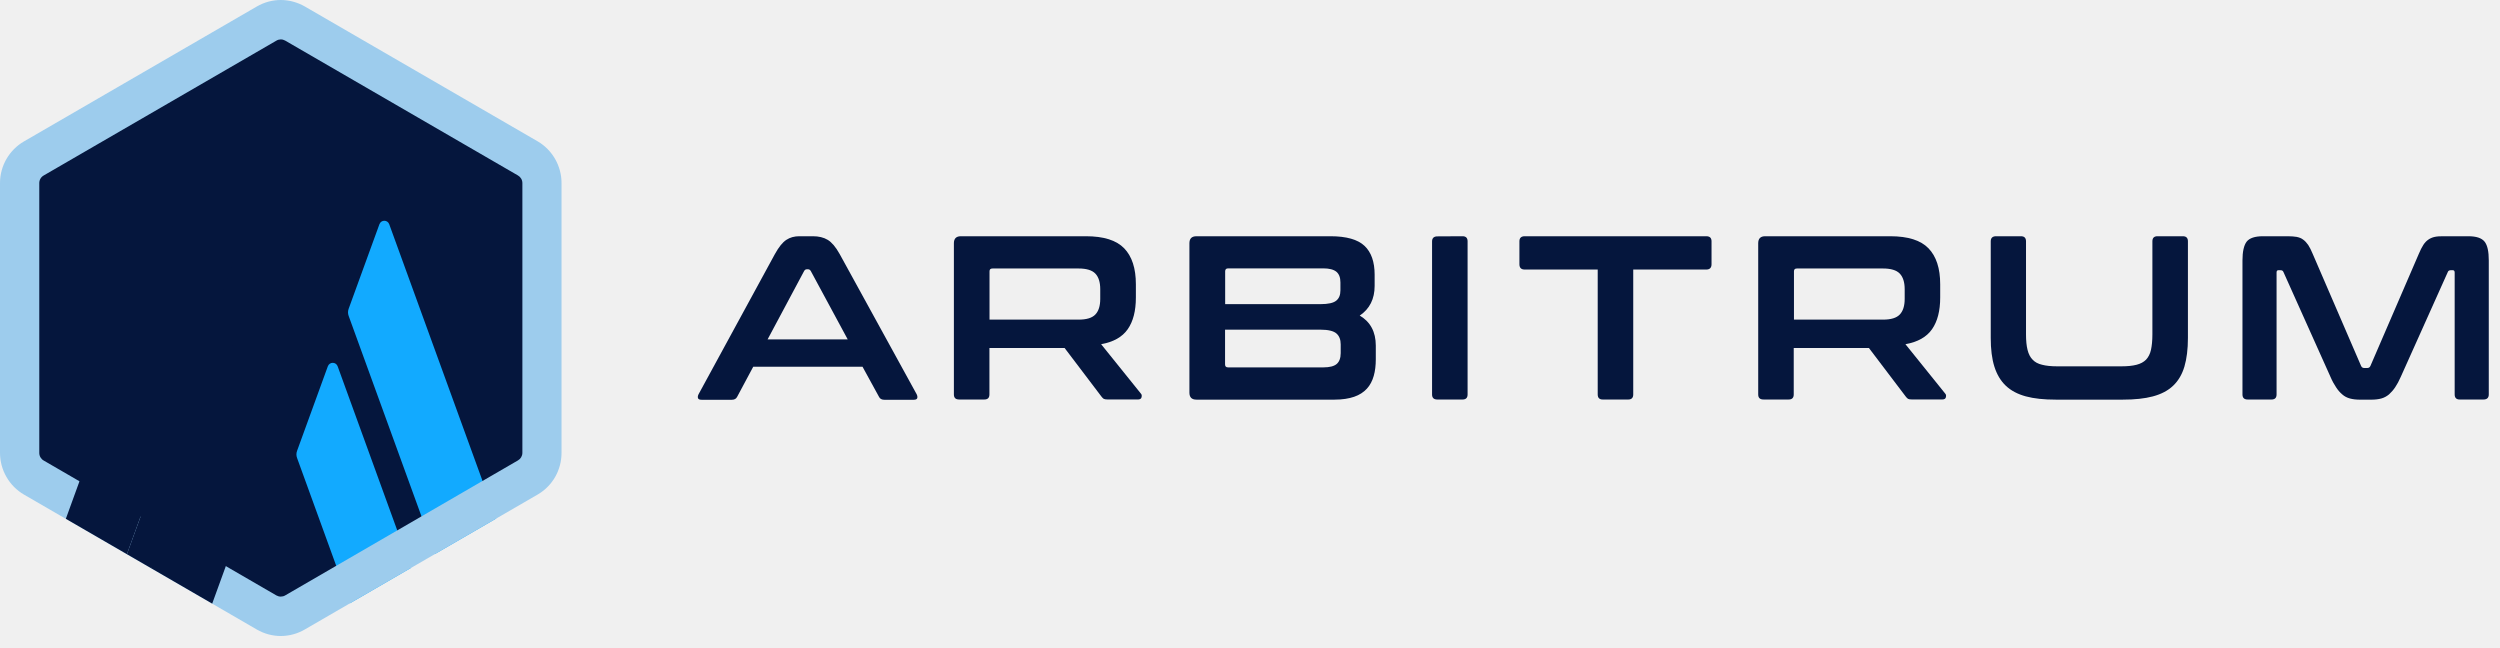
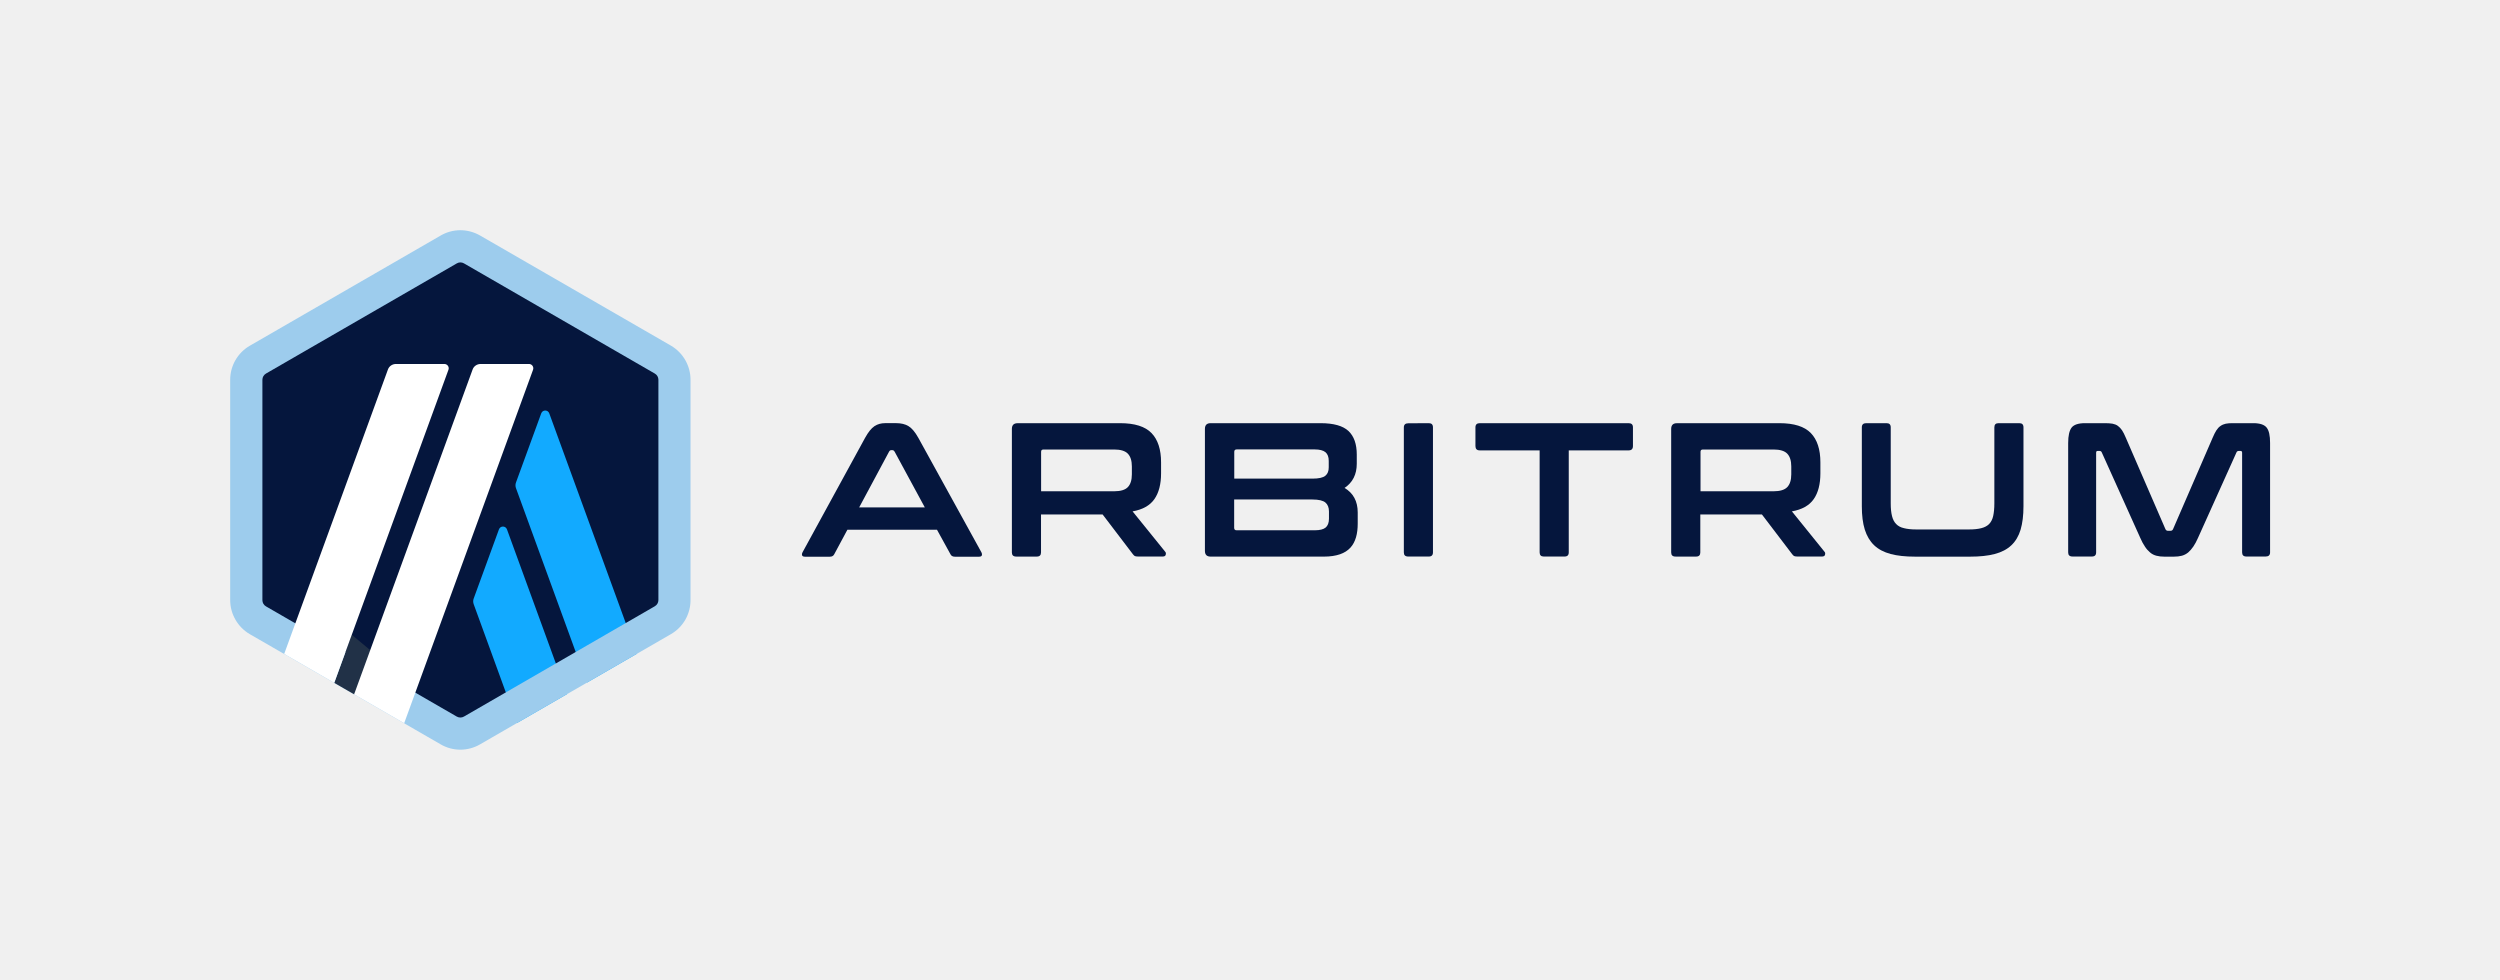
- <svg xmlns="http://www.w3.org/2000/svg" width="166" height="43" viewBox="0 0 166 43" fill="none">
-   <path d="M1.412 12.837V29.395C1.412 30.449 1.971 31.425 2.883 31.952L17.171 40.227C18.084 40.754 19.202 40.754 20.115 40.227L34.402 31.952C35.315 31.425 35.874 30.449 35.874 29.395V12.837C35.874 11.783 35.315 10.807 34.402 10.28L20.115 2.005C19.202 1.478 18.084 1.478 17.171 2.005L2.883 10.28C1.98 10.807 1.412 11.783 1.412 12.837Z" fill="#05163D" />
-   <path d="M21.767 24.325L19.727 29.931C19.667 30.086 19.667 30.259 19.727 30.414L23.23 40.063L27.284 37.713L22.421 24.325C22.309 24.014 21.879 24.014 21.767 24.325Z" fill="#12AAFF" />
-   <path d="M25.846 14.892C25.735 14.58 25.304 14.58 25.192 14.892L23.152 20.498C23.093 20.653 23.093 20.826 23.152 20.981L28.893 36.78L32.947 34.431L25.846 14.892Z" fill="#12AAFF" />
-   <path d="M18.643 2.617C18.747 2.617 18.842 2.643 18.935 2.695L34.394 11.652C34.574 11.756 34.686 11.945 34.686 12.154V30.068C34.686 30.275 34.574 30.466 34.394 30.57L18.935 39.536C18.85 39.588 18.746 39.614 18.643 39.614C18.54 39.614 18.445 39.588 18.351 39.536L2.901 30.579C2.72 30.475 2.608 30.285 2.608 30.077V12.154C2.608 11.947 2.72 11.756 2.901 11.652L18.359 2.695C18.445 2.643 18.548 2.617 18.643 2.617ZM18.643 0C18.093 0 17.541 0.147 17.051 0.432L1.592 9.39C0.611 9.959 0 11.014 0 12.154V30.068C0 31.208 0.611 32.271 1.592 32.841L17.051 41.799C17.541 42.084 18.092 42.231 18.643 42.231C19.195 42.231 19.745 42.084 20.236 41.799L35.694 32.841C36.684 32.271 37.286 31.217 37.286 30.068V12.154C37.286 11.014 36.675 9.951 35.694 9.381L20.244 0.432C19.744 0.147 19.194 0 18.642 0H18.643Z" fill="#9DCCED" />
-   <path d="M8.427 36.798L9.847 32.894L12.705 35.277L10.037 37.731L8.427 36.798Z" fill="#05163D" />
-   <path d="M17.343 10.875H13.427C13.135 10.875 12.867 11.056 12.773 11.332L4.372 34.448L8.426 36.797L17.679 11.341C17.756 11.117 17.593 10.875 17.343 10.875Z" fill="#05163D" />
-   <path d="M24.202 10.875H20.287C19.994 10.875 19.727 11.056 19.632 11.332L10.036 37.73L14.09 40.08L24.529 11.35C24.615 11.117 24.444 10.875 24.202 10.875Z" fill="#05163D" />
-   <path d="M53.974 15.686C54.36 15.686 54.696 15.764 54.964 15.928C55.231 16.092 55.497 16.404 55.755 16.87L60.868 26.181C60.919 26.285 60.927 26.372 60.903 26.441C60.877 26.51 60.799 26.545 60.679 26.545H58.717C58.544 26.545 58.425 26.476 58.364 26.346L57.271 24.35H50.015L48.948 26.346C48.879 26.484 48.759 26.545 48.595 26.545H46.59C46.452 26.545 46.374 26.51 46.349 26.441C46.323 26.372 46.332 26.285 46.383 26.181L51.453 16.87C51.711 16.404 51.96 16.092 52.211 15.928C52.46 15.764 52.744 15.686 53.071 15.686H53.974H53.974ZM50.969 22.536H56.288L53.835 17.993C53.792 17.924 53.74 17.881 53.662 17.881H53.568C53.499 17.881 53.439 17.916 53.395 17.993L50.968 22.536H50.969Z" fill="#05163D" />
-   <path d="M72.1 15.686C73.288 15.686 74.131 15.954 74.648 16.49C75.164 17.025 75.422 17.82 75.422 18.873V19.754C75.422 20.643 75.242 21.343 74.88 21.861C74.518 22.38 73.933 22.708 73.115 22.855L75.757 26.137C75.809 26.189 75.826 26.267 75.8 26.371C75.783 26.475 75.697 26.526 75.551 26.526H73.563C73.425 26.526 73.34 26.509 73.288 26.483C73.236 26.448 73.184 26.397 73.133 26.328L70.689 23.105H65.698V26.189C65.698 26.414 65.586 26.527 65.362 26.527H63.691C63.45 26.527 63.338 26.415 63.338 26.189V16.152C63.338 15.841 63.493 15.686 63.803 15.686H72.1ZM65.706 21.223H71.618C72.144 21.223 72.514 21.111 72.729 20.886C72.945 20.662 73.056 20.315 73.056 19.849V19.201C73.056 18.735 72.945 18.39 72.729 18.165C72.514 17.941 72.144 17.828 71.618 17.828H65.903C65.765 17.828 65.704 17.888 65.704 18.018V21.222H65.706V21.223Z" fill="#05163D" />
-   <path d="M88.341 15.686C89.4 15.686 90.157 15.902 90.605 16.326C91.053 16.749 91.276 17.388 91.276 18.243V18.985C91.276 19.849 90.949 20.505 90.286 20.955C90.992 21.369 91.353 22.035 91.353 22.95V23.849C91.353 24.263 91.31 24.634 91.215 24.964C91.121 25.292 90.974 25.577 90.76 25.81C90.544 26.043 90.269 26.224 89.916 26.346C89.563 26.467 89.133 26.536 88.617 26.536H79.441C79.131 26.536 78.977 26.381 78.977 26.069V16.153C78.977 15.842 79.131 15.687 79.441 15.687H88.341V15.686ZM81.344 20.195H87.678C88.195 20.195 88.539 20.117 88.728 19.962C88.918 19.807 89.004 19.582 89.004 19.28V18.752C89.004 18.433 88.918 18.2 88.736 18.044C88.556 17.897 88.263 17.82 87.867 17.82H81.549C81.412 17.82 81.351 17.889 81.351 18.019V20.195H81.342H81.344ZM81.344 21.888V24.195C81.344 24.333 81.412 24.394 81.542 24.394H87.877C88.29 24.394 88.583 24.316 88.754 24.17C88.926 24.024 89.022 23.782 89.022 23.453V22.866C89.022 22.547 88.927 22.305 88.737 22.141C88.548 21.977 88.195 21.89 87.678 21.89H81.344V21.888Z" fill="#05163D" />
-   <path d="M97.112 15.686C97.335 15.686 97.448 15.798 97.448 16.023V26.191C97.448 26.415 97.336 26.528 97.112 26.528H95.442C95.201 26.528 95.089 26.416 95.089 26.191V16.032C95.089 15.808 95.21 15.695 95.442 15.695L97.112 15.686Z" fill="#05163D" />
-   <path d="M113.293 15.686C113.534 15.686 113.646 15.798 113.646 16.023V17.543C113.646 17.785 113.525 17.898 113.293 17.898H108.447V26.191C108.447 26.415 108.335 26.528 108.111 26.528H106.424C106.2 26.528 106.088 26.416 106.088 26.191V17.898H101.242C101 17.898 100.889 17.776 100.889 17.543V16.023C100.889 15.799 101.009 15.686 101.242 15.686H113.293Z" fill="#05163D" />
-   <path d="M125.506 15.686C126.694 15.686 127.537 15.954 128.054 16.49C128.57 17.025 128.829 17.82 128.829 18.873V19.754C128.829 20.643 128.648 21.343 128.286 21.861C127.924 22.38 127.339 22.708 126.521 22.855L129.164 26.137C129.216 26.189 129.233 26.267 129.207 26.371C129.19 26.475 129.103 26.526 128.957 26.526H126.969C126.831 26.526 126.746 26.509 126.694 26.483C126.642 26.448 126.59 26.397 126.539 26.328L124.095 23.105H119.104V26.189C119.104 26.414 118.992 26.527 118.768 26.527H117.098C116.856 26.527 116.745 26.415 116.745 26.189V16.152C116.745 15.841 116.899 15.686 117.209 15.686H125.506ZM119.12 21.223H125.033C125.558 21.223 125.928 21.111 126.143 20.886C126.359 20.662 126.471 20.315 126.471 19.849V19.201C126.471 18.735 126.359 18.39 126.143 18.165C125.928 17.941 125.558 17.828 125.033 17.828H119.317C119.18 17.828 119.119 17.888 119.119 18.018V21.222L119.12 21.223Z" fill="#05163D" />
-   <path d="M134.191 15.686C134.414 15.686 134.527 15.798 134.527 16.023V22.208C134.527 22.622 134.562 22.968 134.63 23.235C134.699 23.512 134.811 23.728 134.967 23.883C135.121 24.047 135.328 24.159 135.595 24.22C135.862 24.289 136.189 24.324 136.593 24.324H140.87C141.275 24.324 141.602 24.289 141.869 24.22C142.136 24.151 142.342 24.039 142.497 23.883C142.651 23.719 142.764 23.503 142.824 23.235C142.884 22.959 142.919 22.622 142.919 22.208V16.023C142.919 15.799 143.03 15.686 143.255 15.686H144.942C145.165 15.686 145.278 15.798 145.278 16.023V22.441C145.278 23.183 145.2 23.814 145.045 24.341C144.891 24.86 144.641 25.283 144.297 25.611C143.953 25.939 143.505 26.172 142.953 26.32C142.403 26.467 141.74 26.536 140.956 26.536H136.506C135.723 26.536 135.06 26.467 134.518 26.32C133.975 26.172 133.528 25.939 133.184 25.611C132.84 25.283 132.589 24.86 132.426 24.341C132.262 23.823 132.185 23.183 132.185 22.441V16.023C132.185 15.799 132.305 15.686 132.538 15.686H134.191Z" fill="#05163D" />
-   <path d="M151.912 15.686C152.136 15.686 152.334 15.703 152.498 15.729C152.661 15.764 152.808 15.815 152.928 15.91C153.049 15.996 153.161 16.117 153.264 16.264C153.359 16.412 153.463 16.61 153.565 16.861L156.776 24.298C156.819 24.393 156.888 24.436 156.992 24.436H157.181C157.285 24.436 157.353 24.393 157.396 24.298L160.607 16.861C160.711 16.611 160.813 16.412 160.908 16.264C161.003 16.117 161.115 15.996 161.244 15.91C161.365 15.824 161.511 15.763 161.666 15.729C161.83 15.694 162.019 15.686 162.242 15.686H163.895C164.428 15.686 164.79 15.807 164.979 16.049C165.169 16.291 165.255 16.706 165.255 17.293V26.191C165.255 26.415 165.134 26.528 164.902 26.528H163.326C163.103 26.528 162.99 26.416 162.99 26.191V18.097C162.99 17.993 162.947 17.942 162.87 17.942H162.732C162.628 17.942 162.559 17.985 162.534 18.063L159.418 25.008C159.297 25.284 159.168 25.526 159.039 25.716C158.91 25.906 158.771 26.061 158.626 26.192C158.479 26.313 158.308 26.408 158.118 26.46C157.929 26.512 157.705 26.538 157.447 26.538H156.707C156.449 26.538 156.226 26.512 156.036 26.46C155.847 26.408 155.674 26.322 155.529 26.192C155.382 26.07 155.237 25.906 155.116 25.716C154.987 25.526 154.858 25.293 154.737 25.008L151.621 18.063C151.586 17.977 151.526 17.942 151.423 17.942H151.285C151.199 17.942 151.164 17.994 151.164 18.097V26.191C151.164 26.415 151.053 26.528 150.828 26.528H149.253C149.012 26.528 148.9 26.416 148.9 26.191V17.293C148.9 16.706 148.995 16.291 149.175 16.049C149.365 15.807 149.726 15.686 150.268 15.686H151.912Z" fill="#05163D" />
+ <svg xmlns="http://www.w3.org/2000/svg" id="Layer_1" version="1.1" viewBox="0 0 1317.08 516.24">
+   <defs>
+     <style>
+       .st0 {
+         fill: #12aaff;
+       }
+ 
+       .st1 {
+         fill: #fff;
+       }
+ 
+       .st2 {
+         fill: #05163d;
+       }
+ 
+       .st3 {
+         fill: #9dcced;
+       }
+ 
+       .st4 {
+         fill: #213147;
+       }
+     </style>
+   </defs>
+   <path class="st2" d="M130.46,204.47v107.31c0,6.83,3.64,13.15,9.57,16.57l92.93,53.63c5.93,3.42,13.21,3.42,19.14,0l92.93-53.63c5.93-3.42,9.57-9.74,9.57-16.57v-107.31c0-6.83-3.64-13.15-9.57-16.57l-92.93-53.63c-5.93-3.42-13.21-3.42-19.14,0l-92.93,53.63c-5.88,3.42-9.57,9.74-9.57,16.57Z" />
+   <path class="st0" d="M262.85,278.92l-13.27,36.33c-.39,1-.39,2.13,0,3.13l22.78,62.53,26.37-15.23-31.63-86.76c-.73-2.02-3.53-2.02-4.25,0Z" />
+   <path class="st0" d="M289.38,217.79c-.73-2.02-3.53-2.02-4.25,0l-13.27,36.33c-.39,1-.39,2.13,0,3.13l37.33,102.39,26.37-15.23-46.18-126.62Z" />
+   <path class="st3" d="M242.53,138.24c.67,0,1.29.17,1.9.51l100.54,58.05c1.17.67,1.9,1.9,1.9,3.25v116.1c0,1.34-.73,2.57-1.9,3.25l-100.54,58.11c-.56.34-1.23.51-1.9.51s-1.29-.17-1.9-.51l-100.49-58.05c-1.17-.67-1.9-1.9-1.9-3.25v-116.16c0-1.34.73-2.57,1.9-3.25l100.54-58.05c.56-.34,1.23-.51,1.85-.51ZM242.53,121.28c-3.58,0-7.17.95-10.36,2.8l-100.54,58.05c-6.38,3.69-10.36,10.53-10.36,17.91v116.1c0,7.39,3.98,14.27,10.36,17.97l100.54,58.05c3.19,1.85,6.77,2.8,10.36,2.8s7.17-.95,10.36-2.8l100.54-58.05c6.44-3.7,10.36-10.52,10.36-17.97v-116.1c0-7.39-3.98-14.27-10.36-17.97l-100.49-57.99c-3.25-1.85-6.83-2.8-10.42-2.8h0Z" />
+   <path class="st4" d="M176.09,359.75l9.24-25.31,18.59,15.45-17.35,15.9-10.47-6.04Z" />
+   <path class="st1" d="M234.08,191.75h-25.47c-1.9,0-3.64,1.17-4.25,2.96l-54.64,149.8,26.37,15.23,60.18-164.97c.51-1.45-.56-3.02-2.19-3.02Z" />
+   <path class="st1" d="M278.69,191.75h-25.47c-1.9,0-3.64,1.17-4.25,2.96l-62.41,171.07,26.37,15.23,67.89-186.18c.56-1.51-.56-3.08-2.13-3.08Z" />
+   <path class="st2" d="M472.18,222.93c2.52,0,4.7.51,6.44,1.57,1.74,1.06,3.47,3.08,5.15,6.1l33.25,60.34c.34.68.39,1.23.23,1.68-.17.45-.67.67-1.45.67h-12.76c-1.12,0-1.9-.45-2.3-1.29l-7.11-12.93h-47.19l-6.94,12.93c-.45.9-1.23,1.29-2.3,1.29h-13.04c-.89,0-1.4-.23-1.57-.67-.17-.45-.11-1.01.23-1.68l32.97-60.34c1.68-3.02,3.3-5.04,4.93-6.1,1.62-1.06,3.47-1.57,5.6-1.57h5.88,0ZM452.64,267.33h34.59l-15.95-29.44c-.28-.45-.62-.73-1.12-.73h-.62c-.45,0-.84.23-1.12.73l-15.79,29.44h0Z" />
+   <path class="st2" d="M590.08,222.94c7.72,0,13.21,1.74,16.57,5.21,3.36,3.47,5.04,8.62,5.04,15.45v5.71c0,5.76-1.17,10.3-3.53,13.66-2.36,3.36-6.16,5.49-11.48,6.44l17.19,21.27c.34.34.45.84.28,1.51-.11.67-.67,1.01-1.62,1.01h-12.93c-.89,0-1.45-.11-1.79-.28-.34-.23-.68-.56-1.01-1l-15.9-20.88h-32.46v19.99c0,1.45-.73,2.19-2.19,2.19h-10.86c-1.57,0-2.3-.73-2.3-2.19v-65.05c0-2.02,1.01-3.02,3.02-3.02h53.96ZM548.49,258.82h38.46c3.42,0,5.82-.73,7.22-2.18,1.4-1.45,2.13-3.7,2.13-6.72v-4.2c0-3.02-.73-5.26-2.13-6.72-1.4-1.45-3.81-2.19-7.22-2.19h-37.17c-.9,0-1.29.39-1.29,1.23v20.77h0Z" />
+   <path class="st2" d="M695.71,222.94c6.89,0,11.81,1.4,14.72,4.14,2.91,2.74,4.36,6.89,4.36,12.42v4.81c0,5.6-2.13,9.85-6.44,12.76,4.59,2.68,6.94,7,6.94,12.93v5.82c0,2.69-.28,5.09-.9,7.23-.62,2.13-1.57,3.98-2.96,5.49-1.4,1.51-3.19,2.68-5.49,3.47-2.3.79-5.09,1.23-8.45,1.23h-59.68c-2.02,0-3.02-1.01-3.02-3.02v-64.26c0-2.02,1.01-3.02,3.02-3.02h57.89ZM650.2,252.16h41.2c3.36,0,5.6-.51,6.83-1.51,1.23-1.01,1.79-2.47,1.79-4.42v-3.42c0-2.07-.56-3.58-1.74-4.59-1.17-.95-3.08-1.45-5.65-1.45h-41.09c-.9,0-1.29.45-1.29,1.29v14.11h-.06.01ZM650.2,263.13v14.95c0,.9.45,1.29,1.29,1.29h41.2c2.68,0,4.59-.51,5.71-1.45,1.12-.95,1.74-2.52,1.74-4.64v-3.81c0-2.07-.62-3.64-1.85-4.7-1.23-1.06-3.53-1.62-6.89-1.62h-41.2Z" />
+   <path class="st2" d="M752.75,222.94c1.45,0,2.18.73,2.18,2.19v65.89c0,1.45-.73,2.18-2.18,2.18h-10.86c-1.57,0-2.3-.73-2.3-2.18v-65.83c0-1.45.78-2.19,2.3-2.19l10.86-.06Z" />
+   <path class="st2" d="M857.99,222.94c1.57,0,2.3.73,2.3,2.19v9.85c0,1.57-.78,2.3-2.3,2.3h-31.52v53.74c0,1.45-.73,2.18-2.19,2.18h-10.97c-1.45,0-2.18-.73-2.18-2.18v-53.74h-31.52c-1.57,0-2.3-.78-2.3-2.3v-9.85c0-1.45.78-2.19,2.3-2.19h78.38Z" />
+   <path class="st2" d="M937.43,222.94c7.72,0,13.21,1.74,16.57,5.21,3.36,3.47,5.04,8.62,5.04,15.45v5.71c0,5.76-1.17,10.3-3.53,13.66-2.35,3.36-6.16,5.49-11.48,6.44l17.18,21.27c.34.34.45.84.28,1.51-.11.67-.67,1.01-1.62,1.01h-12.93c-.9,0-1.45-.11-1.79-.28-.34-.23-.67-.56-1.01-1l-15.9-20.88h-32.46v19.99c0,1.45-.73,2.19-2.19,2.19h-10.86c-1.57,0-2.3-.73-2.3-2.19v-65.05c0-2.02,1.01-3.02,3.02-3.02h53.96ZM895.89,258.82h38.46c3.42,0,5.82-.73,7.22-2.18,1.4-1.45,2.13-3.7,2.13-6.72v-4.2c0-3.02-.73-5.26-2.13-6.72-1.4-1.45-3.81-2.19-7.22-2.19h-37.17c-.9,0-1.29.39-1.29,1.23v20.77h0Z" />
+   <path class="st2" d="M993.91,222.94c1.45,0,2.19.73,2.19,2.19v40.08c0,2.68.23,4.93.67,6.66.45,1.79,1.17,3.19,2.19,4.2,1.01,1.06,2.35,1.79,4.09,2.18,1.74.45,3.87.68,6.49.68h27.82c2.63,0,4.76-.23,6.49-.68,1.74-.45,3.08-1.17,4.09-2.18,1.01-1.06,1.74-2.46,2.13-4.2.39-1.79.62-3.98.62-6.66v-40.08c0-1.45.73-2.19,2.19-2.19h10.97c1.45,0,2.18.73,2.18,2.19v41.59c0,4.81-.51,8.9-1.51,12.32-1.01,3.36-2.63,6.1-4.87,8.23-2.24,2.13-5.15,3.64-8.74,4.59-3.58.95-7.89,1.4-12.99,1.4h-28.94c-5.09,0-9.4-.45-12.93-1.4-3.53-.95-6.44-2.46-8.68-4.59-2.24-2.13-3.86-4.87-4.93-8.23-1.06-3.36-1.57-7.5-1.57-12.32v-41.59c0-1.45.78-2.19,2.3-2.19h10.75Z" />
+   <path class="st2" d="M1109.17,222.94c1.45,0,2.74.11,3.81.28,1.06.23,2.02.56,2.8,1.17.79.56,1.51,1.34,2.18,2.3.62.95,1.29,2.24,1.96,3.86l20.89,48.2c.28.62.72.9,1.4.9h1.23c.67,0,1.12-.28,1.4-.9l20.88-48.2c.68-1.62,1.35-2.91,1.96-3.86.62-.95,1.34-1.74,2.19-2.3.78-.56,1.74-.95,2.74-1.17,1.06-.23,2.3-.28,3.75-.28h10.75c3.46,0,5.82.78,7.05,2.35,1.23,1.57,1.79,4.25,1.79,8.06v57.66c0,1.45-.78,2.18-2.29,2.18h-10.25c-1.45,0-2.19-.73-2.19-2.18v-52.45c0-.67-.28-1-.78-1h-.9c-.67,0-1.12.28-1.29.78l-20.26,45.01c-.79,1.79-1.62,3.36-2.47,4.59-.83,1.23-1.74,2.24-2.68,3.08-.96.79-2.07,1.4-3.3,1.74-1.24.34-2.69.51-4.37.51h-4.81c-1.68,0-3.13-.17-4.36-.51-1.24-.34-2.36-.9-3.31-1.74-.95-.79-1.9-1.85-2.68-3.08-.84-1.23-1.68-2.74-2.46-4.59l-20.27-45.01c-.23-.56-.62-.78-1.29-.78h-.9c-.56,0-.78.34-.78,1v52.45c0,1.45-.73,2.18-2.19,2.18h-10.25c-1.57,0-2.29-.73-2.29-2.18v-57.66c0-3.81.62-6.49,1.79-8.06,1.23-1.57,3.58-2.35,7.11-2.35h10.7Z" />
</svg>
